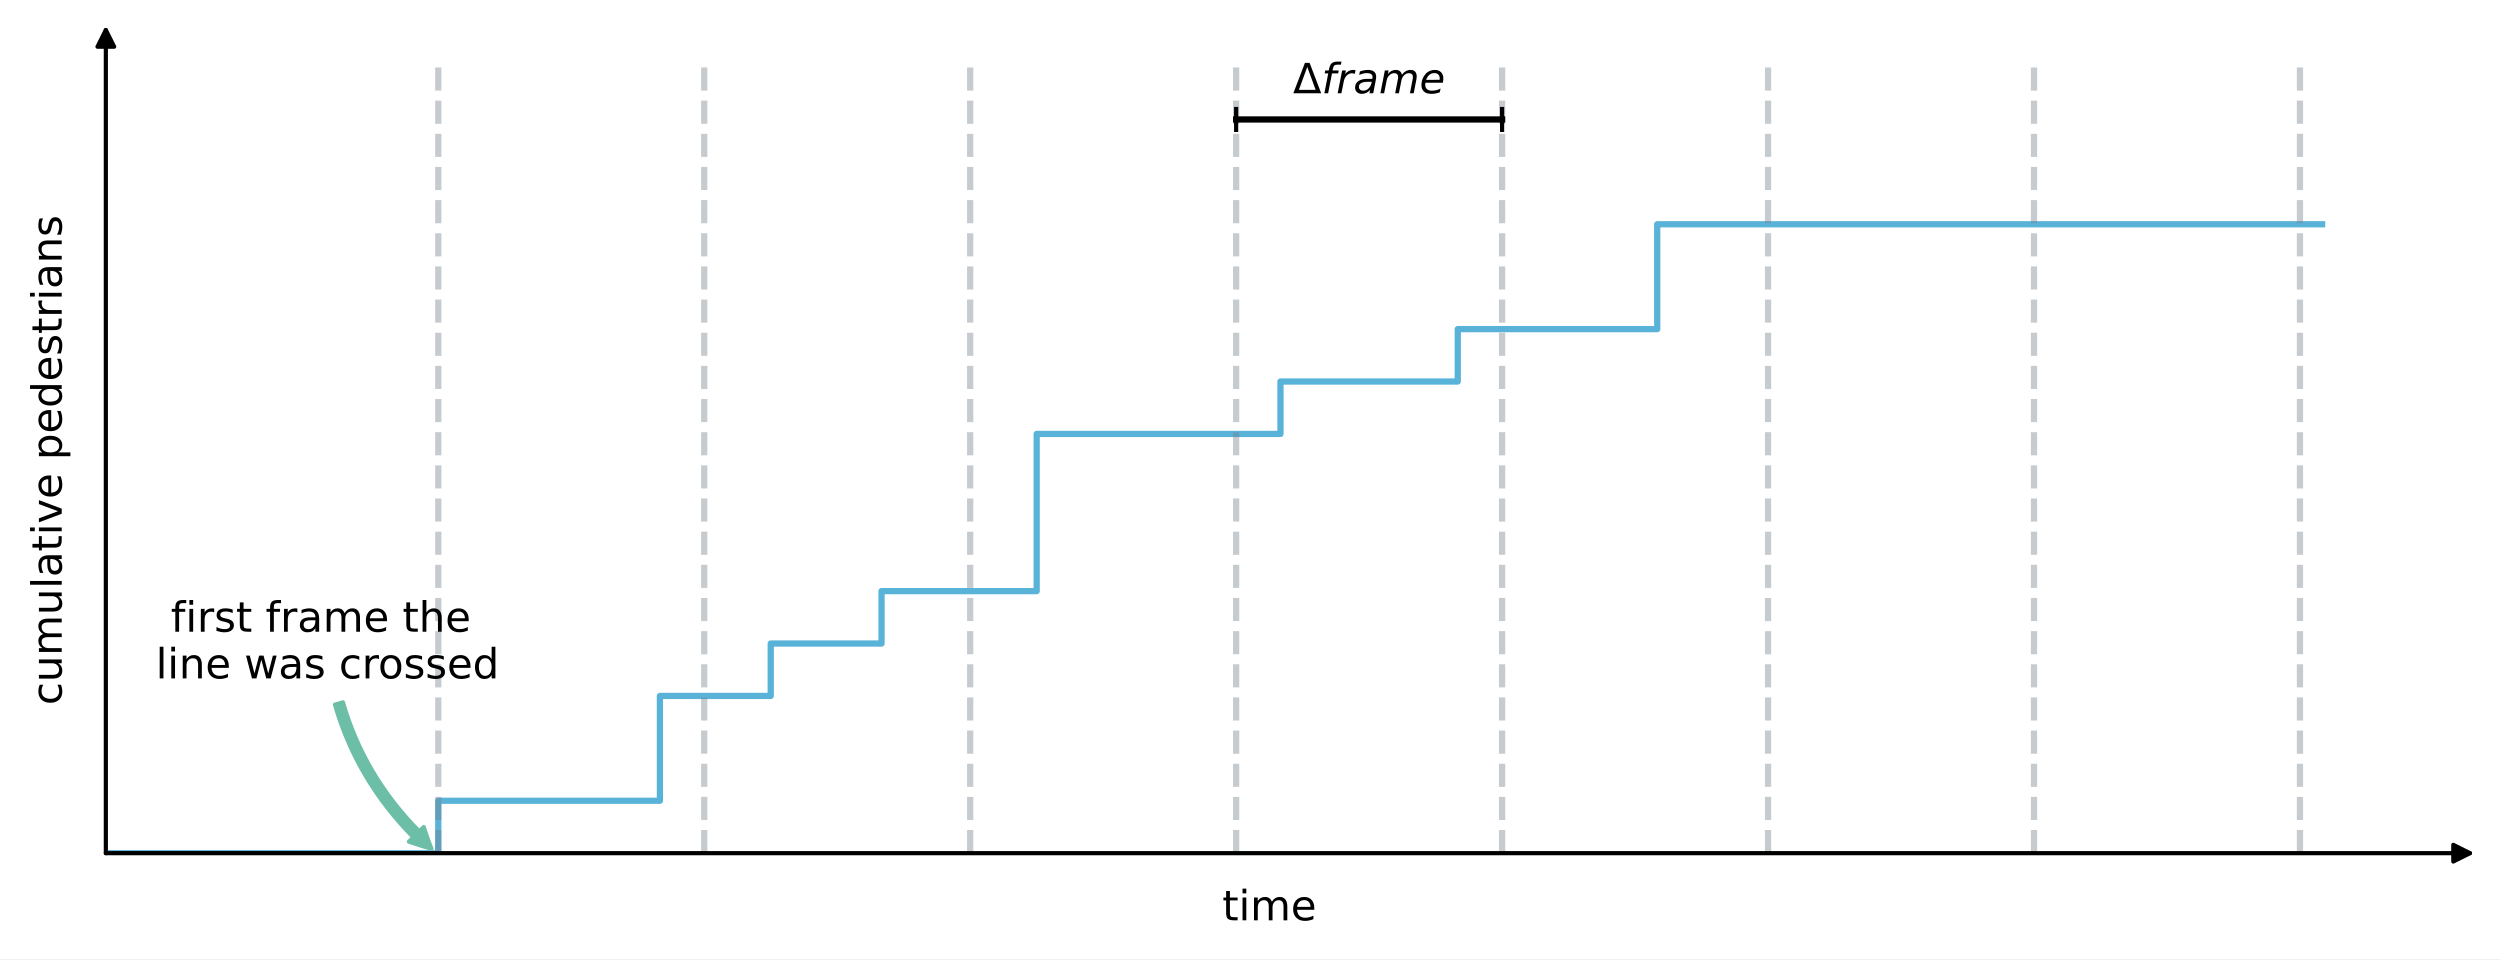
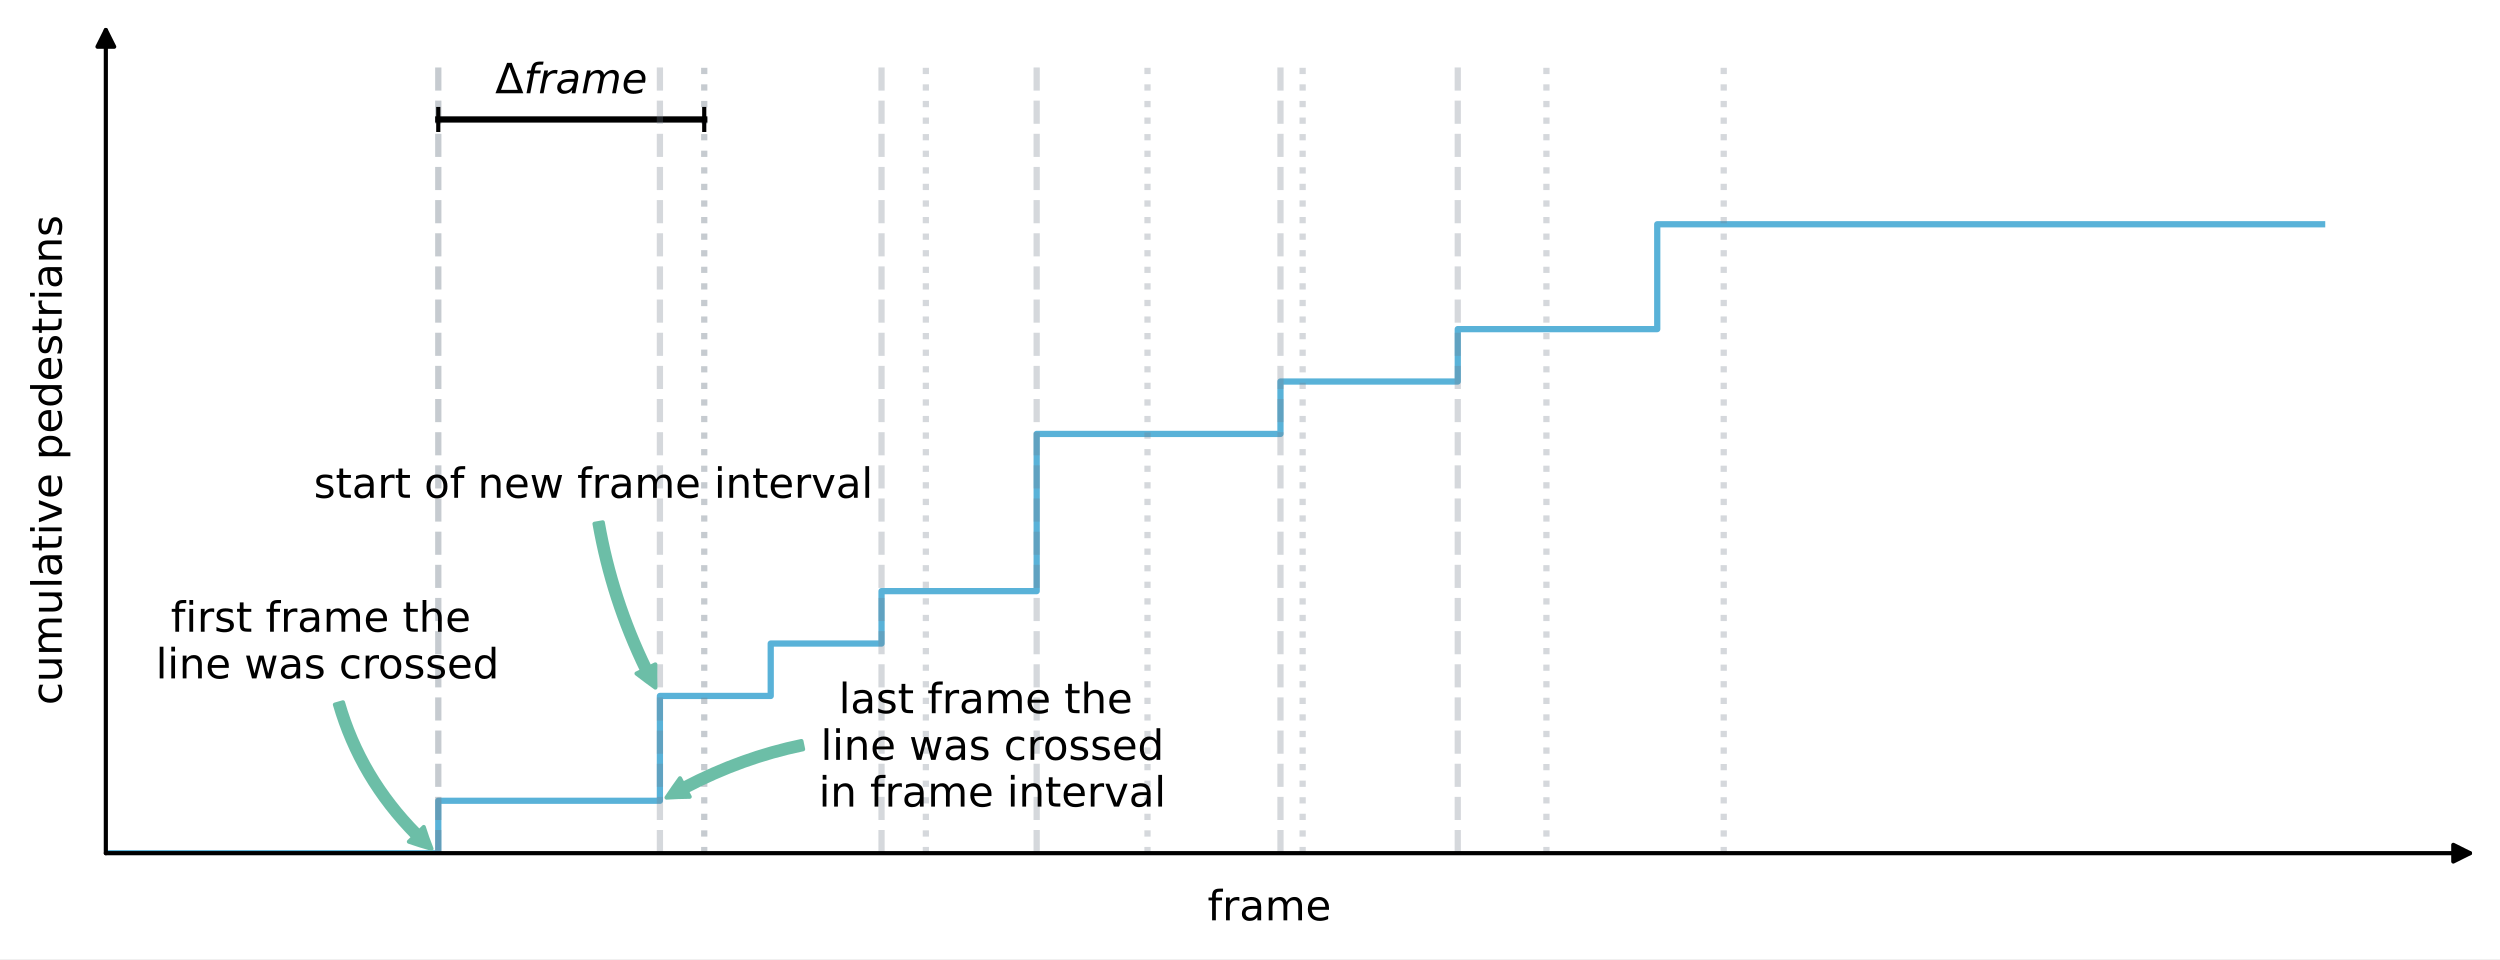
<svg xmlns="http://www.w3.org/2000/svg" xmlns:xlink="http://www.w3.org/1999/xlink" width="599.46pt" height="229.956pt" viewBox="0 0 599.46 229.956" version="1.1">
  <defs>
    <style type="text/css">*{stroke-linejoin: round; stroke-linecap: butt}</style>
  </defs>
  <g id="figure_1">
    <g id="patch_1">
      <path d="M 0 229.956  L 599.46 229.956  L 599.46 0  L 0 0  z " style="fill: #ffffff" />
    </g>
    <g id="axes_1">
      <g id="patch_2">
        <path d="M 25.378 204.578  L 583.378 204.578  L 583.378 16.082  L 25.378 16.082  z " style="fill: #ffffff" />
      </g>
      <g id="line2d_1">
-         <path d="M 25.378 204.578  L 105.092 204.578  L 105.092 192.012  L 158.235 192.012  L 158.235 166.879  L 184.807 166.879  L 184.807 154.312  L 211.378 154.312  L 211.378 141.746  L 248.578 141.746  L 248.578 104.047  L 307.035 104.047  L 307.035 91.48  L 349.55 91.48  L 349.55 78.914  L 397.378 78.914  L 397.378 53.781  L 556.807 53.781  " clip-path="url(#p4315003f81)" style="fill: none; stroke: #59b2d8; stroke-width: 1.5; stroke-linecap: square" />
+         <path d="M 25.378 204.578  L 105.092 204.578  L 105.092 192.012  L 158.235 192.012  L 158.235 166.879  L 184.807 166.879  L 184.807 154.312  L 211.378 154.312  L 211.378 141.746  L 248.578 141.746  L 248.578 104.047  L 307.035 104.047  L 307.035 91.48  L 349.55 91.48  L 349.55 78.914  L 397.378 78.914  L 397.378 53.781  L 556.807 53.781  " clip-path="url(#pab91cba92c)" style="fill: none; stroke: #59b2d8; stroke-width: 1.5; stroke-linecap: square" />
      </g>
      <g id="line2d_2">
-         <path d="M 105.092 204.578  L 105.092 -1  " clip-path="url(#p4315003f81)" style="fill: none; stroke-dasharray: 5.55,2.4; stroke-dashoffset: 0; stroke: #727d8b; stroke-opacity: 0.4; stroke-width: 1.5" />
+         <path d="M 105.092 204.578  L 105.092 -1  " clip-path="url(#pab91cba92c)" style="fill: none; stroke-dasharray: 5.55,2.4; stroke-dashoffset: 0; stroke: #727d8b; stroke-opacity: 0.4; stroke-width: 1.5" />
      </g>
      <g id="line2d_3">
-         <path d="M 168.864 204.578  L 168.864 -1  " clip-path="url(#p4315003f81)" style="fill: none; stroke-dasharray: 5.55,2.4; stroke-dashoffset: 0; stroke: #727d8b; stroke-opacity: 0.4; stroke-width: 1.5" />
+         <path d="M 168.864 204.578  L 168.864 -1  " clip-path="url(#pab91cba92c)" style="fill: none; stroke-dasharray: 1.5,2.475; stroke-dashoffset: 0; stroke: #727d8b; stroke-opacity: 0.4; stroke-width: 1.5" />
      </g>
      <g id="line2d_4">
-         <path d="M 232.635 204.578  L 232.635 -1  " clip-path="url(#p4315003f81)" style="fill: none; stroke-dasharray: 5.55,2.4; stroke-dashoffset: 0; stroke: #727d8b; stroke-opacity: 0.4; stroke-width: 1.5" />
+         <path d="M 105.092 28.648  L 168.864 28.648  " clip-path="url(#pab91cba92c)" style="fill: none; stroke: #000000; stroke-width: 1.5; stroke-linecap: square" />
+         <defs>
+           <path id="m30f5988ac1" d="M 0 3  L 0 -3  " style="stroke: #000000" />
+         </defs>
+         <g clip-path="url(#pab91cba92c)">
+           <use xlink:href="#m30f5988ac1" x="105.092" y="28.648" style="stroke: #000000" />
+           <use xlink:href="#m30f5988ac1" x="168.864" y="28.648" style="stroke: #000000" />
+         </g>
      </g>
      <g id="line2d_5">
-         <path d="M 296.407 204.578  L 296.407 -1  " clip-path="url(#p4315003f81)" style="fill: none; stroke-dasharray: 5.55,2.4; stroke-dashoffset: 0; stroke: #727d8b; stroke-opacity: 0.4; stroke-width: 1.5" />
+         <path d="M 158.235 204.578  L 158.235 -1  " clip-path="url(#pab91cba92c)" style="fill: none; stroke-dasharray: 5.55,2.4; stroke-dashoffset: 0; stroke: #727d8b; stroke-opacity: 0.3; stroke-width: 1.5" />
      </g>
      <g id="line2d_6">
-         <path d="M 360.178 204.578  L 360.178 -1  " clip-path="url(#p4315003f81)" style="fill: none; stroke-dasharray: 5.55,2.4; stroke-dashoffset: 0; stroke: #727d8b; stroke-opacity: 0.4; stroke-width: 1.5" />
+         <path d="M 222.007 204.578  L 222.007 -1  " clip-path="url(#pab91cba92c)" style="fill: none; stroke-dasharray: 1.5,2.475; stroke-dashoffset: 0; stroke: #727d8b; stroke-opacity: 0.3; stroke-width: 1.5" />
      </g>
      <g id="line2d_7">
-         <path d="M 423.95 204.578  L 423.95 -1  " clip-path="url(#p4315003f81)" style="fill: none; stroke-dasharray: 5.55,2.4; stroke-dashoffset: 0; stroke: #727d8b; stroke-opacity: 0.4; stroke-width: 1.5" />
+         <path d="M 211.378 204.578  L 211.378 -1  " clip-path="url(#pab91cba92c)" style="fill: none; stroke-dasharray: 5.55,2.4; stroke-dashoffset: 0; stroke: #727d8b; stroke-opacity: 0.3; stroke-width: 1.5" />
      </g>
      <g id="line2d_8">
-         <path d="M 487.721 204.578  L 487.721 -1  " clip-path="url(#p4315003f81)" style="fill: none; stroke-dasharray: 5.55,2.4; stroke-dashoffset: 0; stroke: #727d8b; stroke-opacity: 0.4; stroke-width: 1.5" />
+         <path d="M 275.15 204.578  L 275.15 -1  " clip-path="url(#pab91cba92c)" style="fill: none; stroke-dasharray: 1.5,2.475; stroke-dashoffset: 0; stroke: #727d8b; stroke-opacity: 0.3; stroke-width: 1.5" />
      </g>
      <g id="line2d_9">
-         <path d="M 551.492 204.578  L 551.492 -1  " clip-path="url(#p4315003f81)" style="fill: none; stroke-dasharray: 5.55,2.4; stroke-dashoffset: 0; stroke: #727d8b; stroke-opacity: 0.4; stroke-width: 1.5" />
+         <path d="M 248.578 204.578  L 248.578 -1  " clip-path="url(#pab91cba92c)" style="fill: none; stroke-dasharray: 5.55,2.4; stroke-dashoffset: 0; stroke: #727d8b; stroke-opacity: 0.3; stroke-width: 1.5" />
      </g>
      <g id="line2d_10">
-         <path d="M 296.407 28.648  L 360.178 28.648  " clip-path="url(#p4315003f81)" style="fill: none; stroke: #000000; stroke-width: 1.5; stroke-linecap: square" />
-         <defs>
-           <path id="md440b8ba5c" d="M 0 3  L 0 -3  " style="stroke: #000000" />
-         </defs>
-         <g clip-path="url(#p4315003f81)">
-           <use xlink:href="#md440b8ba5c" x="296.407" y="28.648" style="stroke: #000000" />
-           <use xlink:href="#md440b8ba5c" x="360.178" y="28.648" style="stroke: #000000" />
-         </g>
+         <path d="M 312.35 204.578  L 312.35 -1  " clip-path="url(#pab91cba92c)" style="fill: none; stroke-dasharray: 1.5,2.475; stroke-dashoffset: 0; stroke: #727d8b; stroke-opacity: 0.3; stroke-width: 1.5" />
+       </g>
+       <g id="line2d_11">
+         <path d="M 307.035 204.578  L 307.035 -1  " clip-path="url(#pab91cba92c)" style="fill: none; stroke-dasharray: 5.55,2.4; stroke-dashoffset: 0; stroke: #727d8b; stroke-opacity: 0.3; stroke-width: 1.5" />
+       </g>
+       <g id="line2d_12">
+         <path d="M 370.807 204.578  L 370.807 -1  " clip-path="url(#pab91cba92c)" style="fill: none; stroke-dasharray: 1.5,2.475; stroke-dashoffset: 0; stroke: #727d8b; stroke-opacity: 0.3; stroke-width: 1.5" />
+       </g>
+       <g id="line2d_13">
+         <path d="M 349.55 204.578  L 349.55 -1  " clip-path="url(#pab91cba92c)" style="fill: none; stroke-dasharray: 5.55,2.4; stroke-dashoffset: 0; stroke: #727d8b; stroke-opacity: 0.3; stroke-width: 1.5" />
+       </g>
+       <g id="line2d_14">
+         <path d="M 413.321 204.578  L 413.321 -1  " clip-path="url(#pab91cba92c)" style="fill: none; stroke-dasharray: 1.5,2.475; stroke-dashoffset: 0; stroke: #727d8b; stroke-opacity: 0.3; stroke-width: 1.5" />
      </g>
      <g id="mpl_toolkits.axisartist.axis_artist_1">
        <g id="patch_3">
          <path d="M 25.378 204.578  L 583.378 204.578  L 592.26 204.578  " style="fill: none; stroke: #000000; stroke-linecap: round" />
          <path d="M 588.26 202.578  L 592.26 204.578  L 588.26 206.578  z " style="stroke: #000000; stroke-linecap: round" />
        </g>
        <g id="text_1">
-           <g transform="translate(293.082 220.6764) scale(0.1 -0.1)">
+           <g transform="translate(289.5516 220.6764) scale(0.1 -0.1)">
            <defs>
-               <path id="DejaVuSans-74" d="M 1172 4494  L 1172 3500  L 2356 3500  L 2356 3053  L 1172 3053  L 1172 1153  Q 1172 725 1289 603  Q 1406 481 1766 481  L 2356 481  L 2356 0  L 1766 0  Q 1100 0 847 248  Q 594 497 594 1153  L 594 3053  L 172 3053  L 172 3500  L 594 3500  L 594 4494  L 1172 4494  z " transform="scale(0.015625)" />
-               <path id="DejaVuSans-69" d="M 603 3500  L 1178 3500  L 1178 0  L 603 0  L 603 3500  z M 603 4863  L 1178 4863  L 1178 4134  L 603 4134  L 603 4863  z " transform="scale(0.015625)" />
+               <path id="DejaVuSans-66" d="M 2375 4863  L 2375 4384  L 1825 4384  Q 1516 4384 1395 4259  Q 1275 4134 1275 3809  L 1275 3500  L 2222 3500  L 2222 3053  L 1275 3053  L 1275 0  L 697 0  L 697 3053  L 147 3053  L 147 3500  L 697 3500  L 697 3744  Q 697 4328 969 4595  Q 1241 4863 1831 4863  L 2375 4863  z " transform="scale(0.015625)" />
+               <path id="DejaVuSans-72" d="M 2631 2963  Q 2534 3019 2420 3045  Q 2306 3072 2169 3072  Q 1681 3072 1420 2755  Q 1159 2438 1159 1844  L 1159 0  L 581 0  L 581 3500  L 1159 3500  L 1159 2956  Q 1341 3275 1631 3429  Q 1922 3584 2338 3584  Q 2397 3584 2469 3576  Q 2541 3569 2628 3553  L 2631 2963  z " transform="scale(0.015625)" />
+               <path id="DejaVuSans-61" d="M 2194 1759  Q 1497 1759 1228 1600  Q 959 1441 959 1056  Q 959 750 1161 570  Q 1363 391 1709 391  Q 2188 391 2477 730  Q 2766 1069 2766 1631  L 2766 1759  L 2194 1759  z M 3341 1997  L 3341 0  L 2766 0  L 2766 531  Q 2569 213 2275 61  Q 1981 -91 1556 -91  Q 1019 -91 701 211  Q 384 513 384 1019  Q 384 1609 779 1909  Q 1175 2209 1959 2209  L 2766 2209  L 2766 2266  Q 2766 2663 2505 2880  Q 2244 3097 1772 3097  Q 1472 3097 1187 3025  Q 903 2953 641 2809  L 641 3341  Q 956 3463 1253 3523  Q 1550 3584 1831 3584  Q 2591 3584 2966 3190  Q 3341 2797 3341 1997  z " transform="scale(0.015625)" />
              <path id="DejaVuSans-6d" d="M 3328 2828  Q 3544 3216 3844 3400  Q 4144 3584 4550 3584  Q 5097 3584 5394 3201  Q 5691 2819 5691 2113  L 5691 0  L 5113 0  L 5113 2094  Q 5113 2597 4934 2840  Q 4756 3084 4391 3084  Q 3944 3084 3684 2787  Q 3425 2491 3425 1978  L 3425 0  L 2847 0  L 2847 2094  Q 2847 2600 2669 2842  Q 2491 3084 2119 3084  Q 1678 3084 1418 2786  Q 1159 2488 1159 1978  L 1159 0  L 581 0  L 581 3500  L 1159 3500  L 1159 2956  Q 1356 3278 1631 3431  Q 1906 3584 2284 3584  Q 2666 3584 2933 3390  Q 3200 3197 3328 2828  z " transform="scale(0.015625)" />
              <path id="DejaVuSans-65" d="M 3597 1894  L 3597 1613  L 953 1613  Q 991 1019 1311 708  Q 1631 397 2203 397  Q 2534 397 2845 478  Q 3156 559 3463 722  L 3463 178  Q 3153 47 2828 -22  Q 2503 -91 2169 -91  Q 1331 -91 842 396  Q 353 884 353 1716  Q 353 2575 817 3079  Q 1281 3584 2069 3584  Q 2775 3584 3186 3129  Q 3597 2675 3597 1894  z M 3022 2063  Q 3016 2534 2758 2815  Q 2500 3097 2075 3097  Q 1594 3097 1305 2825  Q 1016 2553 972 2059  L 3022 2063  z " transform="scale(0.015625)" />
            </defs>
-             <use xlink:href="#DejaVuSans-74" />
-             <use xlink:href="#DejaVuSans-69" x="39.209" />
-             <use xlink:href="#DejaVuSans-6d" x="66.992" />
-             <use xlink:href="#DejaVuSans-65" x="164.404" />
+             <use xlink:href="#DejaVuSans-66" />
+             <use xlink:href="#DejaVuSans-72" x="35.205" />
+             <use xlink:href="#DejaVuSans-61" x="76.318" />
+             <use xlink:href="#DejaVuSans-6d" x="137.598" />
+             <use xlink:href="#DejaVuSans-65" x="235.01" />
          </g>
        </g>
      </g>
      <g id="mpl_toolkits.axisartist.axis_artist_2">
        <g id="patch_4">
          <path d="M 25.378 204.578  L 25.378 16.082  L 25.378 7.2  " style="fill: none; stroke: #000000; stroke-linecap: round" />
          <path d="M 23.378 11.2  L 25.378 7.2  L 27.378 11.2  z " style="stroke: #000000; stroke-linecap: round" />
        </g>
        <g id="text_2">
          <g transform="translate(14.79844 169.0628) rotate(-90) scale(0.1 -0.1)">
            <defs>
              <path id="DejaVuSans-63" d="M 3122 3366  L 3122 2828  Q 2878 2963 2633 3030  Q 2388 3097 2138 3097  Q 1578 3097 1268 2742  Q 959 2388 959 1747  Q 959 1106 1268 751  Q 1578 397 2138 397  Q 2388 397 2633 464  Q 2878 531 3122 666  L 3122 134  Q 2881 22 2623 -34  Q 2366 -91 2075 -91  Q 1284 -91 818 406  Q 353 903 353 1747  Q 353 2603 823 3093  Q 1294 3584 2113 3584  Q 2378 3584 2631 3529  Q 2884 3475 3122 3366  z " transform="scale(0.015625)" />
              <path id="DejaVuSans-75" d="M 544 1381  L 544 3500  L 1119 3500  L 1119 1403  Q 1119 906 1312 657  Q 1506 409 1894 409  Q 2359 409 2629 706  Q 2900 1003 2900 1516  L 2900 3500  L 3475 3500  L 3475 0  L 2900 0  L 2900 538  Q 2691 219 2414 64  Q 2138 -91 1772 -91  Q 1169 -91 856 284  Q 544 659 544 1381  z M 1991 3584  L 1991 3584  z " transform="scale(0.015625)" />
              <path id="DejaVuSans-6c" d="M 603 4863  L 1178 4863  L 1178 0  L 603 0  L 603 4863  z " transform="scale(0.015625)" />
-               <path id="DejaVuSans-61" d="M 2194 1759  Q 1497 1759 1228 1600  Q 959 1441 959 1056  Q 959 750 1161 570  Q 1363 391 1709 391  Q 2188 391 2477 730  Q 2766 1069 2766 1631  L 2766 1759  L 2194 1759  z M 3341 1997  L 3341 0  L 2766 0  L 2766 531  Q 2569 213 2275 61  Q 1981 -91 1556 -91  Q 1019 -91 701 211  Q 384 513 384 1019  Q 384 1609 779 1909  Q 1175 2209 1959 2209  L 2766 2209  L 2766 2266  Q 2766 2663 2505 2880  Q 2244 3097 1772 3097  Q 1472 3097 1187 3025  Q 903 2953 641 2809  L 641 3341  Q 956 3463 1253 3523  Q 1550 3584 1831 3584  Q 2591 3584 2966 3190  Q 3341 2797 3341 1997  z " transform="scale(0.015625)" />
+               <path id="DejaVuSans-74" d="M 1172 4494  L 1172 3500  L 2356 3500  L 2356 3053  L 1172 3053  L 1172 1153  Q 1172 725 1289 603  Q 1406 481 1766 481  L 2356 481  L 2356 0  L 1766 0  Q 1100 0 847 248  Q 594 497 594 1153  L 594 3053  L 172 3053  L 172 3500  L 594 3500  L 594 4494  L 1172 4494  z " transform="scale(0.015625)" />
+               <path id="DejaVuSans-69" d="M 603 3500  L 1178 3500  L 1178 0  L 603 0  L 603 3500  z M 603 4863  L 1178 4863  L 1178 4134  L 603 4134  L 603 4863  z " transform="scale(0.015625)" />
              <path id="DejaVuSans-76" d="M 191 3500  L 800 3500  L 1894 563  L 2988 3500  L 3597 3500  L 2284 0  L 1503 0  L 191 3500  z " transform="scale(0.015625)" />
              <path id="DejaVuSans-20" transform="scale(0.015625)" />
              <path id="DejaVuSans-70" d="M 1159 525  L 1159 -1331  L 581 -1331  L 581 3500  L 1159 3500  L 1159 2969  Q 1341 3281 1617 3432  Q 1894 3584 2278 3584  Q 2916 3584 3314 3078  Q 3713 2572 3713 1747  Q 3713 922 3314 415  Q 2916 -91 2278 -91  Q 1894 -91 1617 61  Q 1341 213 1159 525  z M 3116 1747  Q 3116 2381 2855 2742  Q 2594 3103 2138 3103  Q 1681 3103 1420 2742  Q 1159 2381 1159 1747  Q 1159 1113 1420 752  Q 1681 391 2138 391  Q 2594 391 2855 752  Q 3116 1113 3116 1747  z " transform="scale(0.015625)" />
              <path id="DejaVuSans-64" d="M 2906 2969  L 2906 4863  L 3481 4863  L 3481 0  L 2906 0  L 2906 525  Q 2725 213 2448 61  Q 2172 -91 1784 -91  Q 1150 -91 751 415  Q 353 922 353 1747  Q 353 2572 751 3078  Q 1150 3584 1784 3584  Q 2172 3584 2448 3432  Q 2725 3281 2906 2969  z M 947 1747  Q 947 1113 1208 752  Q 1469 391 1925 391  Q 2381 391 2643 752  Q 2906 1113 2906 1747  Q 2906 2381 2643 2742  Q 2381 3103 1925 3103  Q 1469 3103 1208 2742  Q 947 2381 947 1747  z " transform="scale(0.015625)" />
              <path id="DejaVuSans-73" d="M 2834 3397  L 2834 2853  Q 2591 2978 2328 3040  Q 2066 3103 1784 3103  Q 1356 3103 1142 2972  Q 928 2841 928 2578  Q 928 2378 1081 2264  Q 1234 2150 1697 2047  L 1894 2003  Q 2506 1872 2764 1633  Q 3022 1394 3022 966  Q 3022 478 2636 193  Q 2250 -91 1575 -91  Q 1294 -91 989 -36  Q 684 19 347 128  L 347 722  Q 666 556 975 473  Q 1284 391 1588 391  Q 1994 391 2212 530  Q 2431 669 2431 922  Q 2431 1156 2273 1281  Q 2116 1406 1581 1522  L 1381 1569  Q 847 1681 609 1914  Q 372 2147 372 2553  Q 372 3047 722 3315  Q 1072 3584 1716 3584  Q 2034 3584 2315 3537  Q 2597 3491 2834 3397  z " transform="scale(0.015625)" />
-               <path id="DejaVuSans-72" d="M 2631 2963  Q 2534 3019 2420 3045  Q 2306 3072 2169 3072  Q 1681 3072 1420 2755  Q 1159 2438 1159 1844  L 1159 0  L 581 0  L 581 3500  L 1159 3500  L 1159 2956  Q 1341 3275 1631 3429  Q 1922 3584 2338 3584  Q 2397 3584 2469 3576  Q 2541 3569 2628 3553  L 2631 2963  z " transform="scale(0.015625)" />
              <path id="DejaVuSans-6e" d="M 3513 2113  L 3513 0  L 2938 0  L 2938 2094  Q 2938 2591 2744 2837  Q 2550 3084 2163 3084  Q 1697 3084 1428 2787  Q 1159 2491 1159 1978  L 1159 0  L 581 0  L 581 3500  L 1159 3500  L 1159 2956  Q 1366 3272 1645 3428  Q 1925 3584 2291 3584  Q 2894 3584 3203 3211  Q 3513 2838 3513 2113  z " transform="scale(0.015625)" />
            </defs>
            <use xlink:href="#DejaVuSans-63" />
            <use xlink:href="#DejaVuSans-75" x="54.98" />
            <use xlink:href="#DejaVuSans-6d" x="118.359" />
            <use xlink:href="#DejaVuSans-75" x="215.771" />
            <use xlink:href="#DejaVuSans-6c" x="279.15" />
            <use xlink:href="#DejaVuSans-61" x="306.934" />
            <use xlink:href="#DejaVuSans-74" x="368.213" />
            <use xlink:href="#DejaVuSans-69" x="407.422" />
            <use xlink:href="#DejaVuSans-76" x="435.205" />
            <use xlink:href="#DejaVuSans-65" x="494.385" />
            <use xlink:href="#DejaVuSans-20" x="555.908" />
            <use xlink:href="#DejaVuSans-70" x="587.695" />
            <use xlink:href="#DejaVuSans-65" x="651.172" />
            <use xlink:href="#DejaVuSans-64" x="712.695" />
            <use xlink:href="#DejaVuSans-65" x="776.172" />
            <use xlink:href="#DejaVuSans-73" x="837.695" />
            <use xlink:href="#DejaVuSans-74" x="889.795" />
            <use xlink:href="#DejaVuSans-72" x="929.004" />
            <use xlink:href="#DejaVuSans-69" x="970.117" />
            <use xlink:href="#DejaVuSans-61" x="997.9" />
            <use xlink:href="#DejaVuSans-6e" x="1059.18" />
            <use xlink:href="#DejaVuSans-73" x="1122.559" />
          </g>
        </g>
      </g>
      <g id="patch_5">
        <path d="M 82.232 168.406  Q 87.321 186.007 100.542 199.361  L 101.608 198.305  Q 102.408 200.892 103.454 203.511  Q 100.738 202.756 98.054 201.823  L 99.12 200.768  Q 85.542 187.052 80.311 168.961  L 82.232 168.406  z " style="fill: #6cbea7; stroke: #6cbea7; stroke-linecap: round" />
      </g>
      <g id="text_3">
        <g transform="translate(40.95223 151.4728) scale(0.1 -0.1)">
          <defs>
-             <path id="DejaVuSans-66" d="M 2375 4863  L 2375 4384  L 1825 4384  Q 1516 4384 1395 4259  Q 1275 4134 1275 3809  L 1275 3500  L 2222 3500  L 2222 3053  L 1275 3053  L 1275 0  L 697 0  L 697 3053  L 147 3053  L 147 3500  L 697 3500  L 697 3744  Q 697 4328 969 4595  Q 1241 4863 1831 4863  L 2375 4863  z " transform="scale(0.015625)" />
            <path id="DejaVuSans-68" d="M 3513 2113  L 3513 0  L 2938 0  L 2938 2094  Q 2938 2591 2744 2837  Q 2550 3084 2163 3084  Q 1697 3084 1428 2787  Q 1159 2491 1159 1978  L 1159 0  L 581 0  L 581 4863  L 1159 4863  L 1159 2956  Q 1366 3272 1645 3428  Q 1925 3584 2291 3584  Q 2894 3584 3203 3211  Q 3513 2838 3513 2113  z " transform="scale(0.015625)" />
          </defs>
          <use xlink:href="#DejaVuSans-66" />
          <use xlink:href="#DejaVuSans-69" x="35.205" />
          <use xlink:href="#DejaVuSans-72" x="62.988" />
          <use xlink:href="#DejaVuSans-73" x="104.102" />
          <use xlink:href="#DejaVuSans-74" x="156.201" />
          <use xlink:href="#DejaVuSans-20" x="195.41" />
          <use xlink:href="#DejaVuSans-66" x="227.197" />
          <use xlink:href="#DejaVuSans-72" x="262.402" />
          <use xlink:href="#DejaVuSans-61" x="303.516" />
          <use xlink:href="#DejaVuSans-6d" x="364.795" />
          <use xlink:href="#DejaVuSans-65" x="462.207" />
          <use xlink:href="#DejaVuSans-20" x="523.73" />
          <use xlink:href="#DejaVuSans-74" x="555.518" />
          <use xlink:href="#DejaVuSans-68" x="594.727" />
          <use xlink:href="#DejaVuSans-65" x="658.105" />
          <use xlink:href="#DejaVuSans-20" x="719.629" />
        </g>
        <g transform="translate(37.34989 162.6706) scale(0.1 -0.1)">
          <defs>
            <path id="DejaVuSans-77" d="M 269 3500  L 844 3500  L 1563 769  L 2278 3500  L 2956 3500  L 3675 769  L 4391 3500  L 4966 3500  L 4050 0  L 3372 0  L 2619 2869  L 1863 0  L 1184 0  L 269 3500  z " transform="scale(0.015625)" />
            <path id="DejaVuSans-6f" d="M 1959 3097  Q 1497 3097 1228 2736  Q 959 2375 959 1747  Q 959 1119 1226 758  Q 1494 397 1959 397  Q 2419 397 2687 759  Q 2956 1122 2956 1747  Q 2956 2369 2687 2733  Q 2419 3097 1959 3097  z M 1959 3584  Q 2709 3584 3137 3096  Q 3566 2609 3566 1747  Q 3566 888 3137 398  Q 2709 -91 1959 -91  Q 1206 -91 779 398  Q 353 888 353 1747  Q 353 2609 779 3096  Q 1206 3584 1959 3584  z " transform="scale(0.015625)" />
          </defs>
          <use xlink:href="#DejaVuSans-6c" />
          <use xlink:href="#DejaVuSans-69" x="27.783" />
          <use xlink:href="#DejaVuSans-6e" x="55.566" />
          <use xlink:href="#DejaVuSans-65" x="118.945" />
          <use xlink:href="#DejaVuSans-20" x="180.469" />
          <use xlink:href="#DejaVuSans-77" x="212.256" />
          <use xlink:href="#DejaVuSans-61" x="294.043" />
          <use xlink:href="#DejaVuSans-73" x="355.322" />
          <use xlink:href="#DejaVuSans-20" x="407.422" />
          <use xlink:href="#DejaVuSans-63" x="439.209" />
          <use xlink:href="#DejaVuSans-72" x="494.189" />
          <use xlink:href="#DejaVuSans-6f" x="533.053" />
          <use xlink:href="#DejaVuSans-73" x="594.234" />
          <use xlink:href="#DejaVuSans-73" x="646.334" />
          <use xlink:href="#DejaVuSans-65" x="698.434" />
          <use xlink:href="#DejaVuSans-64" x="759.957" />
        </g>
      </g>
+       <g id="patch_6">
+         <path d="M 192.566 179.651  Q 178.289 182.592 164.677 189.72  L 165.373 191.049  Q 162.639 191.069 159.83 191.247  Q 161.387 188.904 163.053 186.619  L 163.749 187.948  Q 177.611 180.69 192.163 177.692  L 192.566 179.651  z " style="fill: #6cbea7; stroke: #6cbea7; stroke-linecap: round" />
+       </g>
      <g id="text_4">
-         <g transform="translate(310.0424 22.36517) scale(0.1 -0.1)">
+         <g transform="translate(201.1324 171.0067) scale(0.1 -0.1)">
+           <use xlink:href="#DejaVuSans-6c" />
+           <use xlink:href="#DejaVuSans-61" x="27.783" />
+           <use xlink:href="#DejaVuSans-73" x="89.062" />
+           <use xlink:href="#DejaVuSans-74" x="141.162" />
+           <use xlink:href="#DejaVuSans-20" x="180.371" />
+           <use xlink:href="#DejaVuSans-66" x="212.158" />
+           <use xlink:href="#DejaVuSans-72" x="247.363" />
+           <use xlink:href="#DejaVuSans-61" x="288.477" />
+           <use xlink:href="#DejaVuSans-6d" x="349.756" />
+           <use xlink:href="#DejaVuSans-65" x="447.168" />
+           <use xlink:href="#DejaVuSans-20" x="508.691" />
+           <use xlink:href="#DejaVuSans-74" x="540.479" />
+           <use xlink:href="#DejaVuSans-68" x="579.688" />
+           <use xlink:href="#DejaVuSans-65" x="643.066" />
+           <use xlink:href="#DejaVuSans-20" x="704.59" />
+         </g>
+         <g transform="translate(196.7785 182.2045) scale(0.1 -0.1)">
+           <use xlink:href="#DejaVuSans-6c" />
+           <use xlink:href="#DejaVuSans-69" x="27.783" />
+           <use xlink:href="#DejaVuSans-6e" x="55.566" />
+           <use xlink:href="#DejaVuSans-65" x="118.945" />
+           <use xlink:href="#DejaVuSans-20" x="180.469" />
+           <use xlink:href="#DejaVuSans-77" x="212.256" />
+           <use xlink:href="#DejaVuSans-61" x="294.043" />
+           <use xlink:href="#DejaVuSans-73" x="355.322" />
+           <use xlink:href="#DejaVuSans-20" x="407.422" />
+           <use xlink:href="#DejaVuSans-63" x="439.209" />
+           <use xlink:href="#DejaVuSans-72" x="494.189" />
+           <use xlink:href="#DejaVuSans-6f" x="533.053" />
+           <use xlink:href="#DejaVuSans-73" x="594.234" />
+           <use xlink:href="#DejaVuSans-73" x="646.334" />
+           <use xlink:href="#DejaVuSans-65" x="698.434" />
+           <use xlink:href="#DejaVuSans-64" x="759.957" />
+         </g>
+         <g transform="translate(196.3246 193.4024) scale(0.1 -0.1)">
+           <use xlink:href="#DejaVuSans-69" />
+           <use xlink:href="#DejaVuSans-6e" x="27.783" />
+           <use xlink:href="#DejaVuSans-20" x="91.162" />
+           <use xlink:href="#DejaVuSans-66" x="122.949" />
+           <use xlink:href="#DejaVuSans-72" x="158.154" />
+           <use xlink:href="#DejaVuSans-61" x="199.268" />
+           <use xlink:href="#DejaVuSans-6d" x="260.547" />
+           <use xlink:href="#DejaVuSans-65" x="357.959" />
+           <use xlink:href="#DejaVuSans-20" x="419.482" />
+           <use xlink:href="#DejaVuSans-69" x="451.27" />
+           <use xlink:href="#DejaVuSans-6e" x="479.053" />
+           <use xlink:href="#DejaVuSans-74" x="542.432" />
+           <use xlink:href="#DejaVuSans-65" x="581.641" />
+           <use xlink:href="#DejaVuSans-72" x="643.164" />
+           <use xlink:href="#DejaVuSans-76" x="684.277" />
+           <use xlink:href="#DejaVuSans-61" x="743.457" />
+           <use xlink:href="#DejaVuSans-6c" x="804.736" />
+         </g>
+       </g>
+       <g id="patch_7">
+         <path d="M 144.529 125.251  Q 147.715 143.385 155.781 159.976  L 157.13 159.32  Q 157.075 162.067 157.15 164.868  Q 154.868 163.242 152.633 161.506  L 153.982 160.851  Q 145.793 144.007 142.559 125.597  L 144.529 125.251  z " style="fill: #6cbea7; stroke: #6cbea7; stroke-linecap: round" />
+       </g>
+       <g id="text_5">
+         <g transform="translate(75.24866 119.3725) scale(0.1 -0.1)">
+           <use xlink:href="#DejaVuSans-73" />
+           <use xlink:href="#DejaVuSans-74" x="52.1" />
+           <use xlink:href="#DejaVuSans-61" x="91.309" />
+           <use xlink:href="#DejaVuSans-72" x="152.588" />
+           <use xlink:href="#DejaVuSans-74" x="193.701" />
+           <use xlink:href="#DejaVuSans-20" x="232.91" />
+           <use xlink:href="#DejaVuSans-6f" x="264.697" />
+           <use xlink:href="#DejaVuSans-66" x="325.879" />
+           <use xlink:href="#DejaVuSans-20" x="361.084" />
+           <use xlink:href="#DejaVuSans-6e" x="392.871" />
+           <use xlink:href="#DejaVuSans-65" x="456.25" />
+           <use xlink:href="#DejaVuSans-77" x="517.773" />
+           <use xlink:href="#DejaVuSans-20" x="599.561" />
+           <use xlink:href="#DejaVuSans-66" x="631.348" />
+           <use xlink:href="#DejaVuSans-72" x="666.553" />
+           <use xlink:href="#DejaVuSans-61" x="707.666" />
+           <use xlink:href="#DejaVuSans-6d" x="768.945" />
+           <use xlink:href="#DejaVuSans-65" x="866.357" />
+           <use xlink:href="#DejaVuSans-20" x="927.881" />
+           <use xlink:href="#DejaVuSans-69" x="959.668" />
+           <use xlink:href="#DejaVuSans-6e" x="987.451" />
+           <use xlink:href="#DejaVuSans-74" x="1050.83" />
+           <use xlink:href="#DejaVuSans-65" x="1090.039" />
+           <use xlink:href="#DejaVuSans-72" x="1151.562" />
+           <use xlink:href="#DejaVuSans-76" x="1192.676" />
+           <use xlink:href="#DejaVuSans-61" x="1251.855" />
+           <use xlink:href="#DejaVuSans-6c" x="1313.135" />
+         </g>
+       </g>
+       <g id="text_6">
+         <g transform="translate(118.7281 22.36517) scale(0.1 -0.1)">
          <defs>
            <path id="DejaVuSans-394" d="M 2188 4044  L 906 525  L 3472 525  L 2188 4044  z M 50 0  L 1831 4666  L 2547 4666  L 4325 0  L 50 0  z " transform="scale(0.015625)" />
            <path id="DejaVuSans-Oblique-66" d="M 3059 4863  L 2969 4384  L 2419 4384  Q 2106 4384 1964 4261  Q 1822 4138 1753 3809  L 1691 3500  L 2638 3500  L 2553 3053  L 1606 3053  L 1013 0  L 434 0  L 1031 3053  L 481 3053  L 563 3500  L 1113 3500  L 1159 3744  Q 1278 4363 1576 4613  Q 1875 4863 2516 4863  L 3059 4863  z " transform="scale(0.015625)" />
            <path id="DejaVuSans-Oblique-72" d="M 2853 2969  Q 2766 3016 2653 3041  Q 2541 3066 2413 3066  Q 1953 3066 1609 2717  Q 1266 2369 1153 1784  L 800 0  L 225 0  L 909 3500  L 1484 3500  L 1375 2956  Q 1603 3259 1920 3421  Q 2238 3584 2597 3584  Q 2691 3584 2781 3573  Q 2872 3563 2963 3538  L 2853 2969  z " transform="scale(0.015625)" />
            <path id="DejaVuSans-Oblique-61" d="M 3438 1997  L 3047 0  L 2472 0  L 2578 531  Q 2325 219 2001 64  Q 1678 -91 1281 -91  Q 834 -91 548 182  Q 263 456 263 884  Q 263 1497 752 1853  Q 1241 2209 2100 2209  L 2900 2209  L 2931 2363  Q 2938 2388 2941 2417  Q 2944 2447 2944 2509  Q 2944 2788 2717 2942  Q 2491 3097 2081 3097  Q 1800 3097 1504 3025  Q 1209 2953 897 2809  L 997 3341  Q 1322 3463 1633 3523  Q 1944 3584 2234 3584  Q 2853 3584 3176 3315  Q 3500 3047 3500 2534  Q 3500 2431 3484 2292  Q 3469 2153 3438 1997  z M 2816 1759  L 2241 1759  Q 1534 1759 1195 1570  Q 856 1381 856 984  Q 856 709 1029 553  Q 1203 397 1509 397  Q 1978 397 2328 733  Q 2678 1069 2791 1631  L 2816 1759  z " transform="scale(0.015625)" />
            <path id="DejaVuSans-Oblique-6d" d="M 5747 2113  L 5338 0  L 4763 0  L 5166 2094  Q 5191 2228 5203 2325  Q 5216 2422 5216 2491  Q 5216 2772 5059 2928  Q 4903 3084 4622 3084  Q 4203 3084 3875 2770  Q 3547 2456 3450 1953  L 3066 0  L 2491 0  L 2900 2094  Q 2925 2209 2937 2307  Q 2950 2406 2950 2484  Q 2950 2769 2794 2926  Q 2638 3084 2363 3084  Q 1938 3084 1609 2770  Q 1281 2456 1184 1953  L 800 0  L 225 0  L 909 3500  L 1484 3500  L 1375 2956  Q 1609 3263 1923 3423  Q 2238 3584 2597 3584  Q 2978 3584 3223 3384  Q 3469 3184 3519 2828  Q 3781 3197 4126 3390  Q 4472 3584 4856 3584  Q 5306 3584 5551 3325  Q 5797 3066 5797 2591  Q 5797 2488 5784 2364  Q 5772 2241 5747 2113  z " transform="scale(0.015625)" />
            <path id="DejaVuSans-Oblique-65" d="M 3078 2063  Q 3088 2113 3092 2166  Q 3097 2219 3097 2272  Q 3097 2653 2873 2875  Q 2650 3097 2266 3097  Q 1838 3097 1509 2826  Q 1181 2556 1013 2059  L 3078 2063  z M 3578 1613  L 903 1613  Q 884 1494 878 1425  Q 872 1356 872 1306  Q 872 872 1139 634  Q 1406 397 1894 397  Q 2269 397 2603 481  Q 2938 566 3225 728  L 3116 159  Q 2806 34 2476 -28  Q 2147 -91 1806 -91  Q 1078 -91 686 257  Q 294 606 294 1247  Q 294 1794 489 2264  Q 684 2734 1063 3103  Q 1306 3334 1642 3459  Q 1978 3584 2356 3584  Q 2950 3584 3301 3228  Q 3653 2872 3653 2272  Q 3653 2128 3634 1964  Q 3616 1800 3578 1613  z " transform="scale(0.015625)" />
          </defs>
          <use xlink:href="#DejaVuSans-394" transform="translate(0 0.015625)" />
          <use xlink:href="#DejaVuSans-Oblique-66" transform="translate(68.4082 0.015625)" />
          <use xlink:href="#DejaVuSans-Oblique-72" transform="translate(103.6133 0.015625)" />
          <use xlink:href="#DejaVuSans-Oblique-61" transform="translate(144.7266 0.015625)" />
          <use xlink:href="#DejaVuSans-Oblique-6d" transform="translate(206.0059 0.015625)" />
          <use xlink:href="#DejaVuSans-Oblique-65" transform="translate(303.418 0.015625)" />
        </g>
      </g>
    </g>
  </g>
  <defs>
-     <clipPath id="p4315003f81">
+     <clipPath id="pab91cba92c">
      <rect x="25.378" y="16.082" width="558" height="188.496" />
    </clipPath>
  </defs>
</svg>
